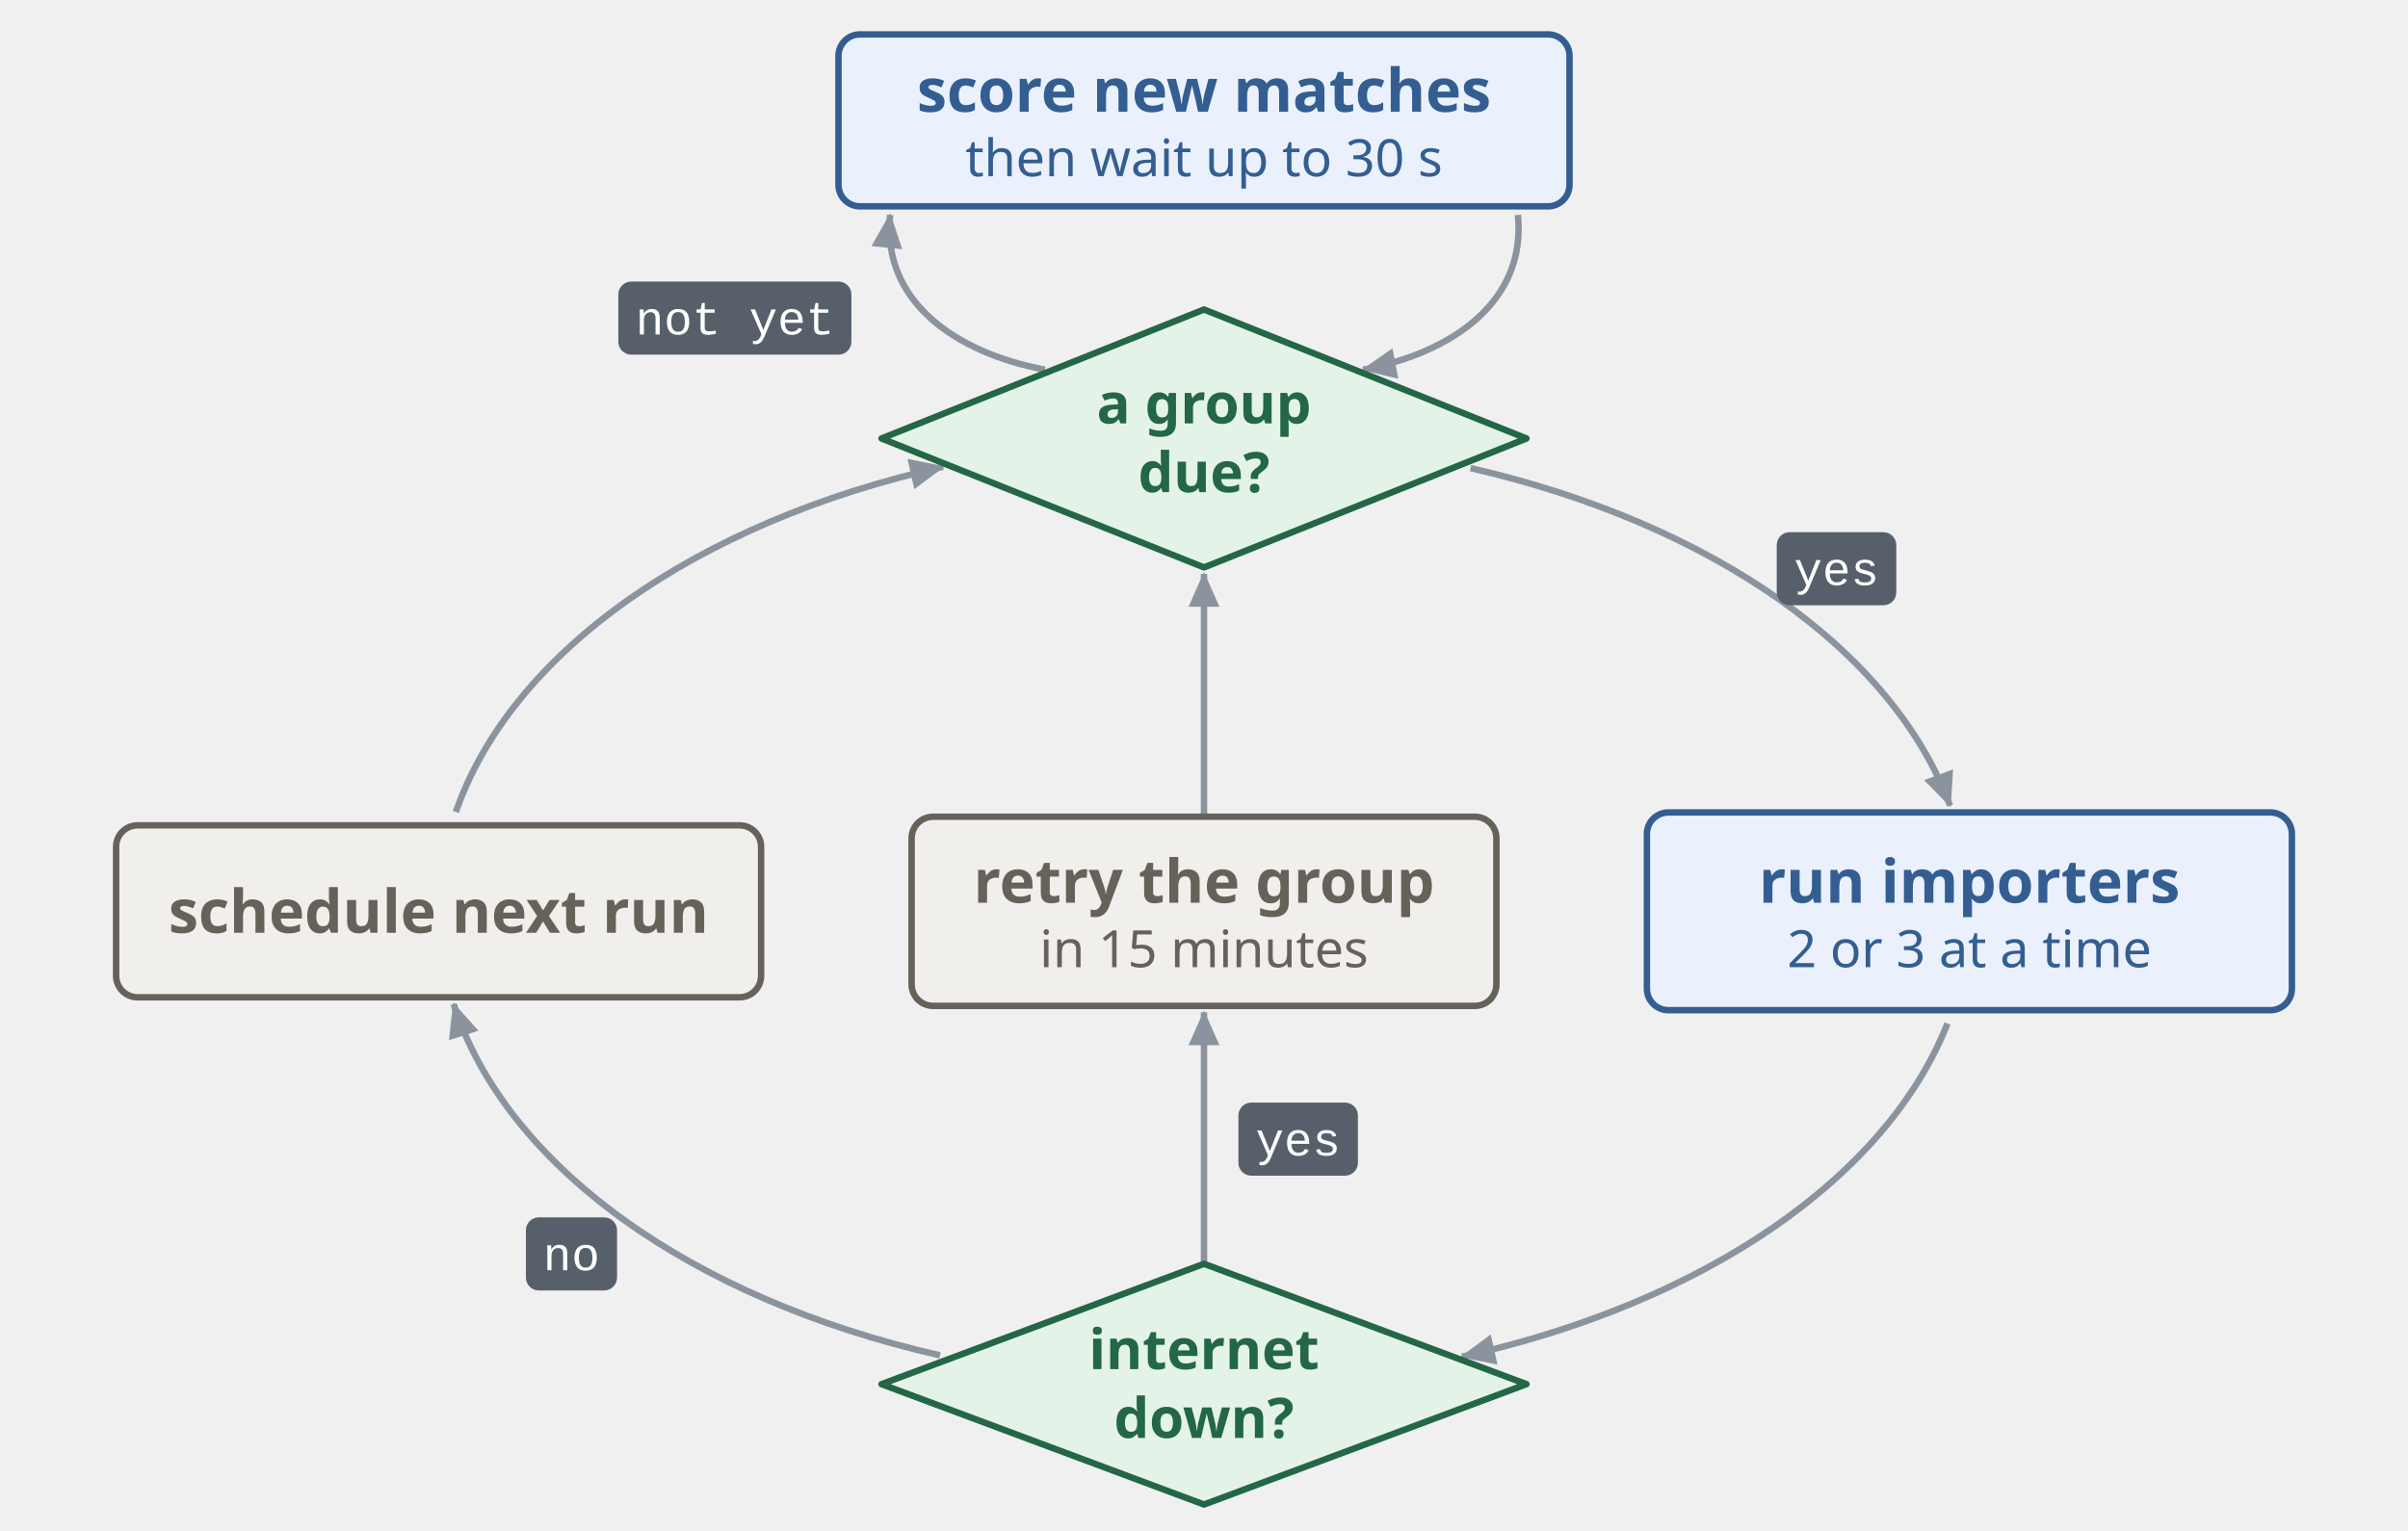
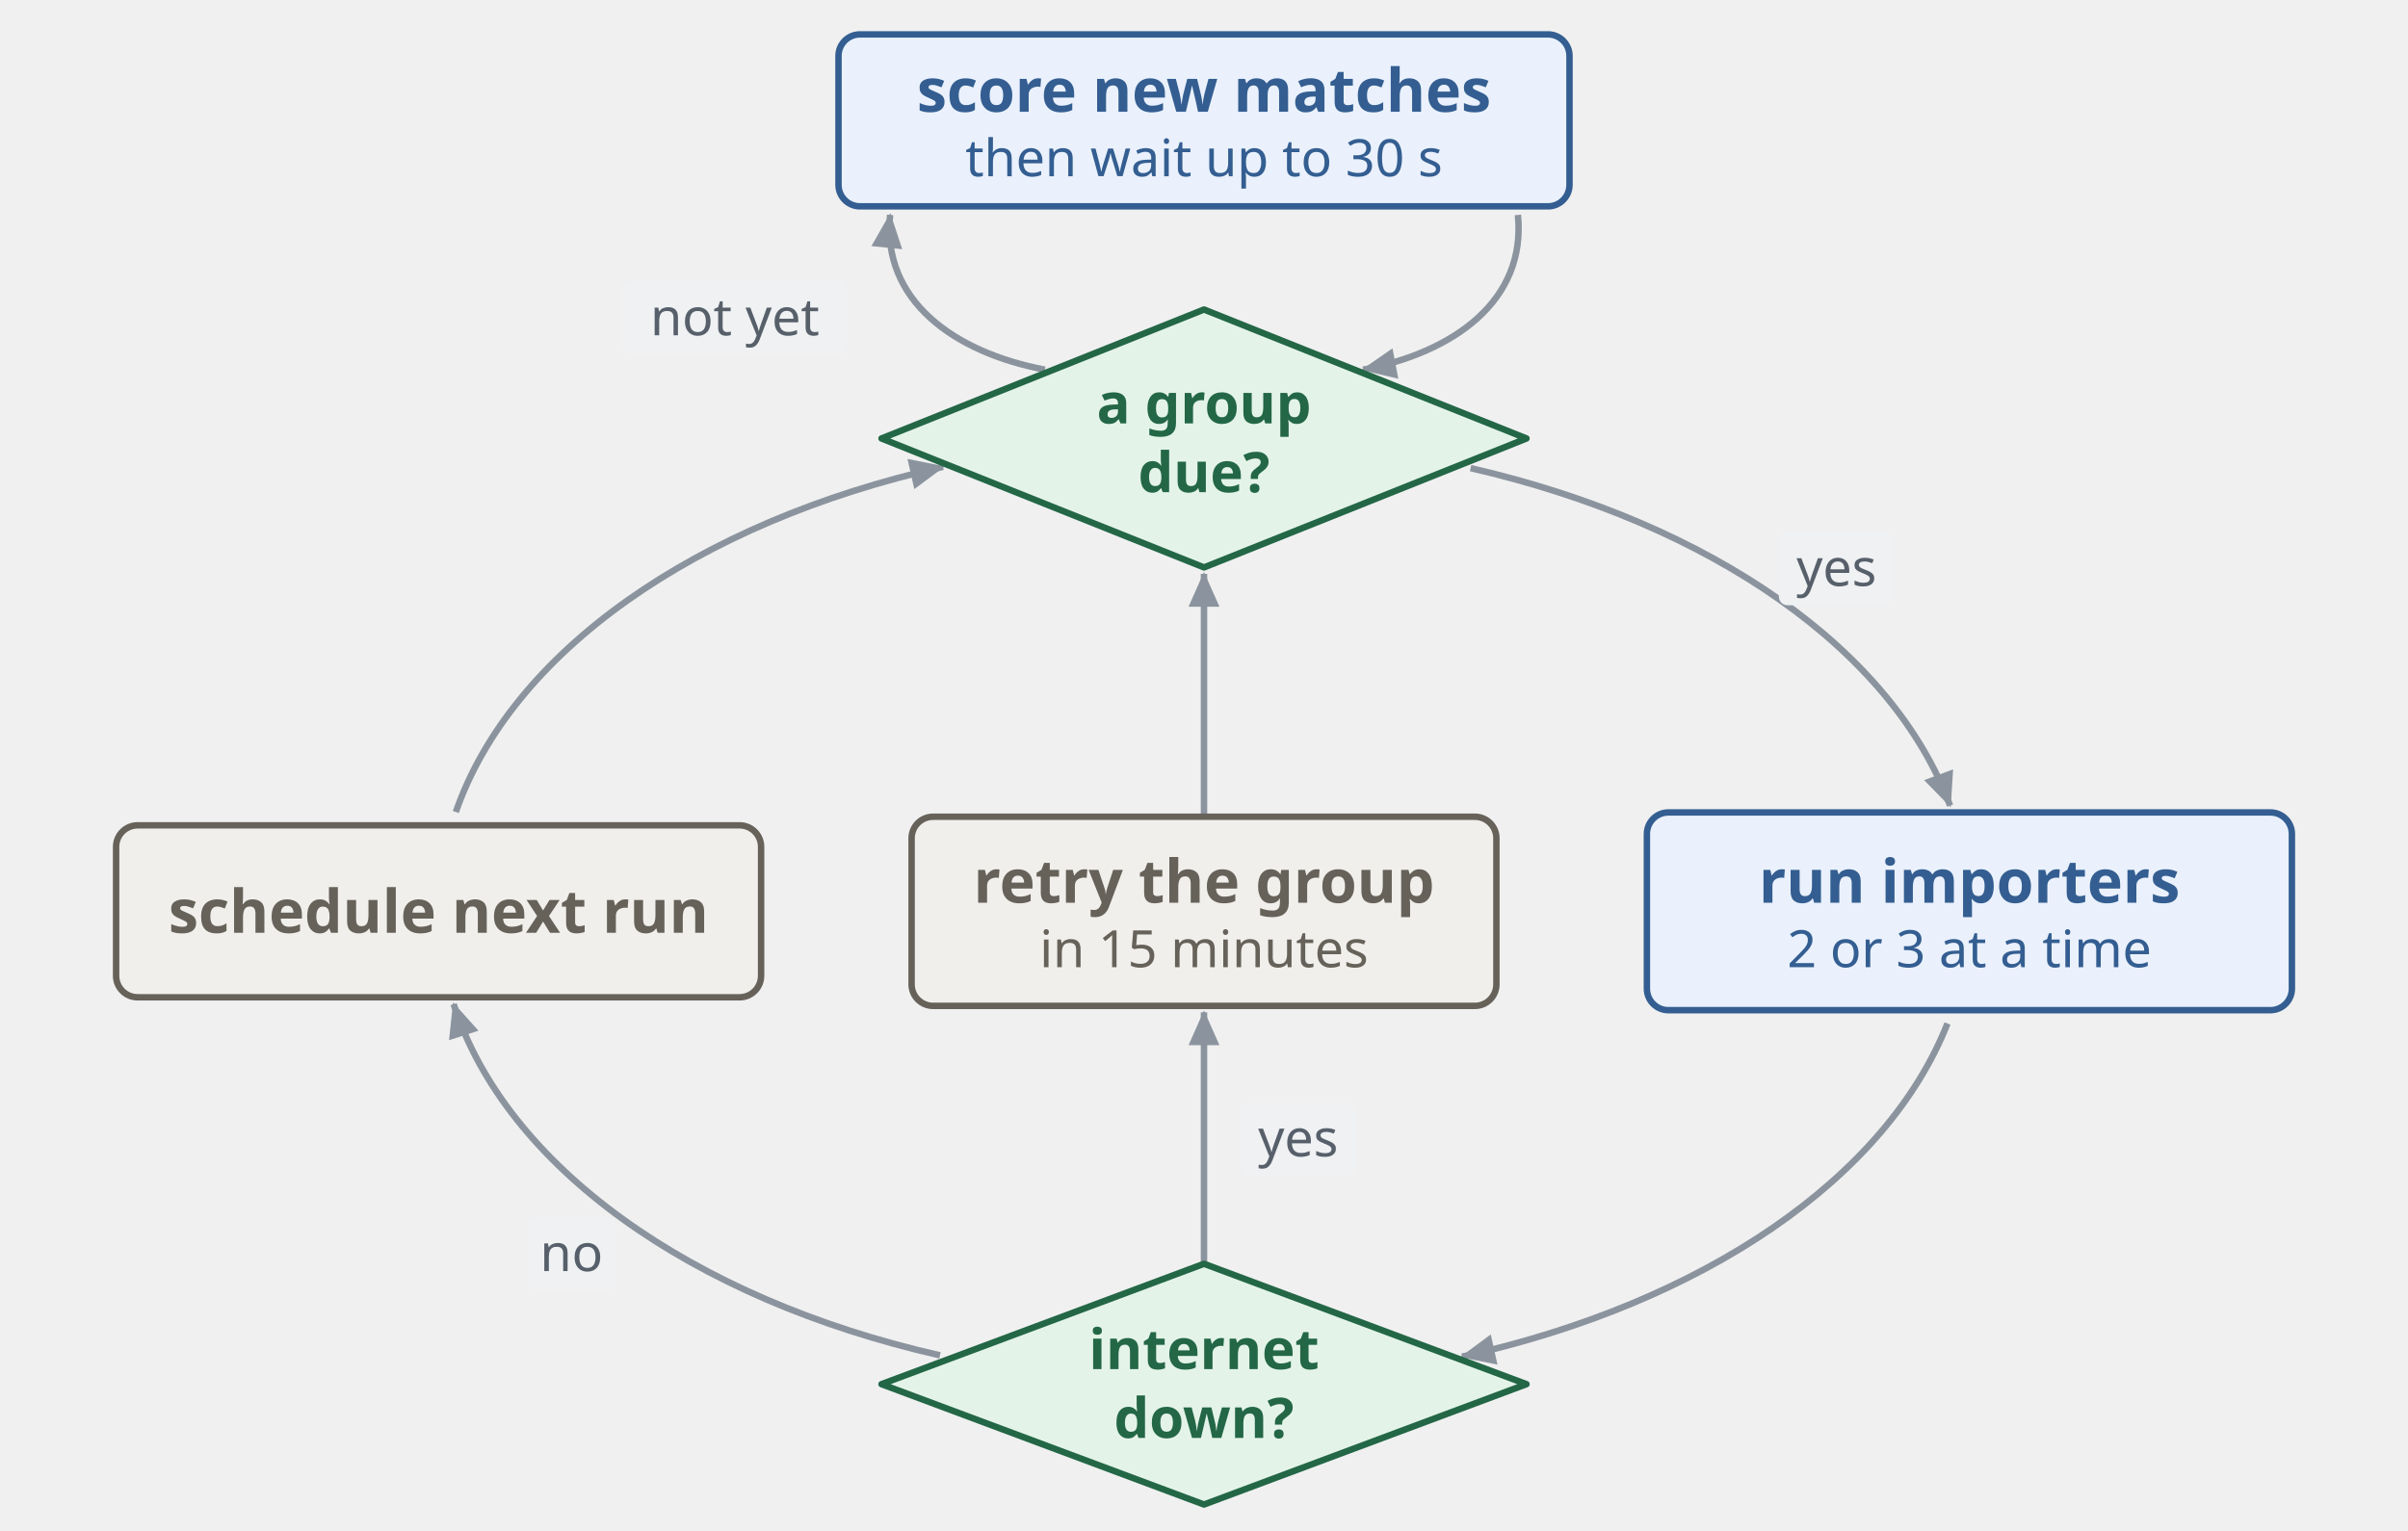
<svg xmlns="http://www.w3.org/2000/svg" width="560" height="356" viewBox="0 38 560 356" role="img" aria-labelledby="title desc">
  <style>
.t{font-family:-apple-system, BlinkMacSystemFont, 'Segoe UI', 'Noto Sans', Helvetica, Arial, sans-serif;font-weight:600}
.s{font-family:-apple-system, BlinkMacSystemFont, 'Segoe UI', 'Noto Sans', Helvetica, Arial, sans-serif;font-size:12px}
.d{font-family:-apple-system, BlinkMacSystemFont, 'Segoe UI', 'Noto Sans', Helvetica, Arial, sans-serif;font-size:13px;font-weight:600}
.m{font-family:ui-monospace, SFMono-Regular, 'SF Mono', Menlo, Consolas, 'Liberation Mono', monospace;font-size:12px;font-weight:600}
.c{font-family:ui-monospace, SFMono-Regular, 'SF Mono', Menlo, Consolas, 'Liberation Mono', monospace;font-size:11px}
.g{font-family:ui-monospace, SFMono-Regular, 'SF Mono', Menlo, Consolas, 'Liberation Mono', monospace;font-size:12px;font-weight:600;fill:#7d8590}
.n{font-family:ui-monospace, SFMono-Regular, 'SF Mono', Menlo, Consolas, 'Liberation Mono', monospace;font-size:11px;fill:#7d8590}
- .l{font-family:ui-monospace, SFMono-Regular, 'SF Mono', Menlo, Consolas, 'Liberation Mono', monospace;font-size:11px;fill:#ffffff}
+ .k{font-family:-apple-system, BlinkMacSystemFont, 'Segoe UI', 'Noto Sans', Helvetica, Arial, sans-serif;font-size:12px;fill:#57606a}
.e{fill:none;stroke:#8b949e;stroke-width:1.5;stroke-linejoin:round}
</style>
  <defs>
    <marker id="arrow" viewBox="0 0 10 10" refX="9" refY="5" markerWidth="6" markerHeight="6" orient="auto-start-reverse">
      <path d="M0.5,1 L9.5,5 L0.5,9 z" fill="#8b949e" />
    </marker>
  </defs>
  <path d="M342,146.9 A178,110 0 0 1 453.5,225.4" class="e" marker-end="url(#arrow)" />
  <path d="M452.9,276.1 A178,110 0 0 1 340,353.6" class="e" marker-end="url(#arrow)" />
  <path d="M218.6,353.3 A178,110 0 0 1 105.5,271.6" class="e" marker-end="url(#arrow)" />
  <path d="M106,226.9 A178,110 0 0 1 219.3,146.6" class="e" marker-end="url(#arrow)" />
  <path d="M280,332 V273.5" class="e" marker-end="url(#arrow)" />
  <path d="M280,228 V171.5" class="e" marker-end="url(#arrow)" />
  <path d="M243,124 C222,120 205,108 207,88" class="e" marker-end="url(#arrow)" />
  <path d="M353,88 C355,108 338,120 317,124" class="e" marker-end="url(#arrow)" />
  <polygon points="280,110 355,140 280,170 205,140" fill="#e4f3e8" stroke="#236746" stroke-width="1.5" stroke-linejoin="round" />
  <text x="280" y="136.5" class="d" text-anchor="middle" fill="#236746">a group</text>
  <text x="280" y="152.5" class="d" text-anchor="middle" fill="#236746">due?</text>
  <rect x="383" y="227" width="150" height="46" rx="5" fill="#eaf1fc" stroke="#345e91" stroke-width="1.5" />
  <text x="458" y="248" class="t" font-size="14" text-anchor="middle" fill="#345e91">run importers</text>
  <text x="458" y="263" class="s" text-anchor="middle" fill="#345e91">2 or 3 at a time</text>
  <polygon points="280,332 355,360 280,388 205,360" fill="#e4f3e8" stroke="#236746" stroke-width="1.5" stroke-linejoin="round" />
  <text x="280" y="356.5" class="d" text-anchor="middle" fill="#236746">internet</text>
  <text x="280" y="372.5" class="d" text-anchor="middle" fill="#236746">down?</text>
  <rect x="27" y="230" width="150" height="40" rx="5" fill="#f1efeb" stroke="#66625a" stroke-width="1.5" />
  <text x="102" y="255" class="t" font-size="14" text-anchor="middle" fill="#66625a">schedule next run</text>
  <rect x="212" y="228" width="136" height="44" rx="5" fill="#f1efeb" stroke="#66625a" stroke-width="1.5" />
  <text x="280" y="248" class="t" font-size="14" text-anchor="middle" fill="#66625a">retry the group</text>
  <text x="280" y="263" class="s" text-anchor="middle" fill="#66625a">in 15 minutes</text>
  <rect x="195" y="46" width="170" height="40" rx="5" fill="#eaf1fc" stroke="#345e91" stroke-width="1.5" />
  <text x="280" y="64" class="t" font-size="14" text-anchor="middle" fill="#345e91">score new matches</text>
  <text x="280" y="79" class="s" text-anchor="middle" fill="#345e91">then wait up to 30 s</text>
-   <rect x="413.2" y="161.8" width="27.8" height="17" rx="3" fill="#57606a" />
-   <text x="427.1" y="174.1" class="l" text-anchor="middle">yes</text>
-   <rect x="122.3" y="321.2" width="21.2" height="17" rx="3" fill="#57606a" />
-   <text x="132.9" y="333.5" class="l" text-anchor="middle">no</text>
-   <rect x="288" y="294.5" width="27.8" height="17" rx="3" fill="#57606a" />
-   <text x="301.9" y="306.8" class="l" text-anchor="middle">yes</text>
-   <rect x="143.8" y="103.5" width="54.2" height="17" rx="3" fill="#57606a" />
-   <text x="170.9" y="115.8" class="l" text-anchor="middle">not yet</text>
+   <rect x="413.7" y="161.8" width="26.9" height="17" rx="2" fill="#eff1f3" />
+   <text x="427.1" y="174.3" class="k" text-anchor="middle">yes</text>
+   <rect x="122.6" y="321.2" width="20.6" height="17" rx="2" fill="#eff1f3" />
+   <text x="132.9" y="333.7" class="k" text-anchor="middle">no</text>
+   <rect x="288.4" y="294.5" width="26.9" height="17" rx="2" fill="#eff1f3" />
+   <text x="301.9" y="307" class="k" text-anchor="middle">yes</text>
+   <rect x="144.8" y="103.5" width="52.1" height="17" rx="2" fill="#eff1f3" />
+   <text x="170.9" y="116" class="k" text-anchor="middle">not yet</text>
</svg>
